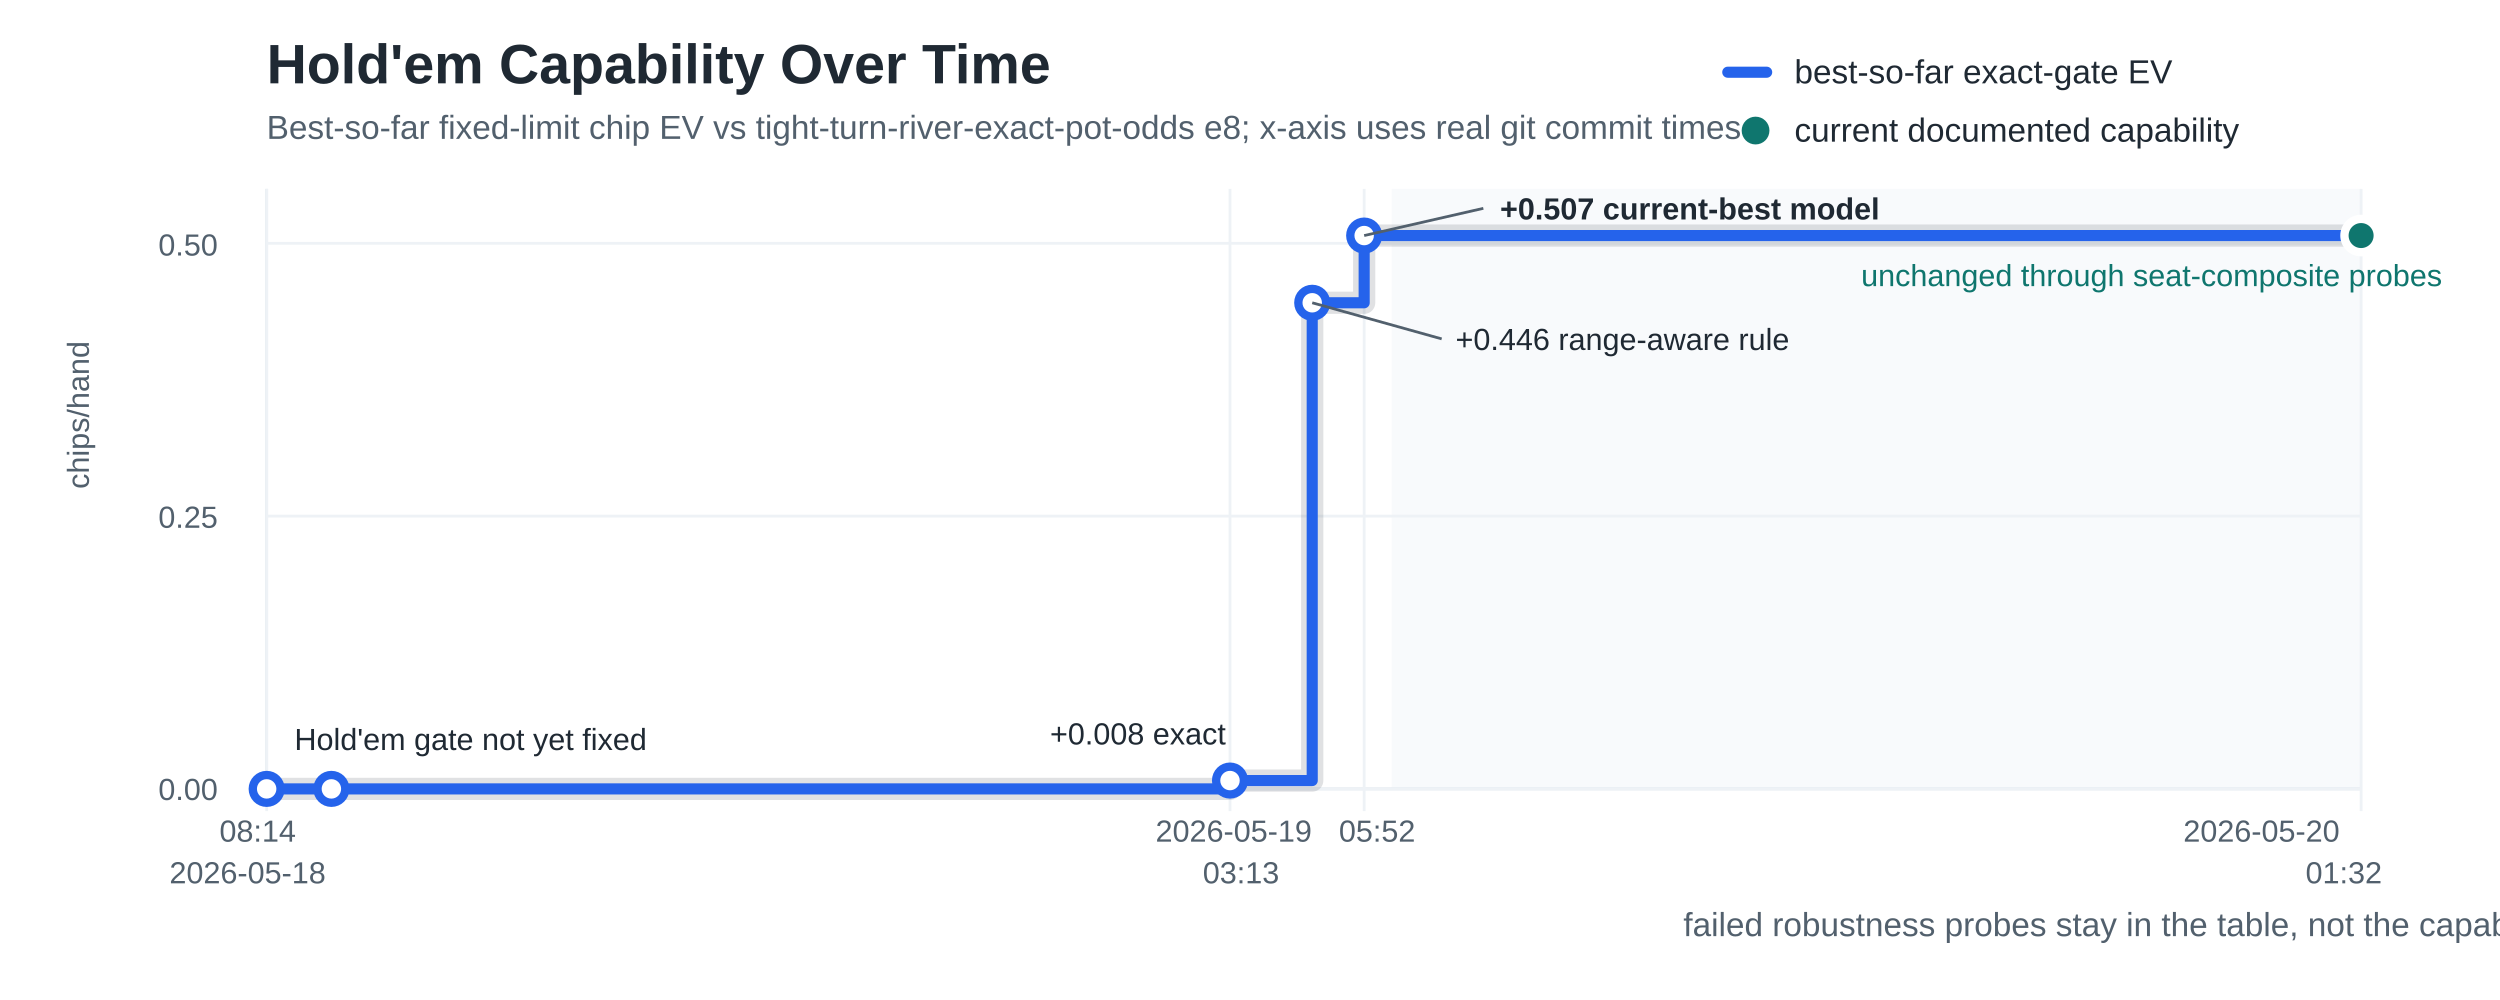
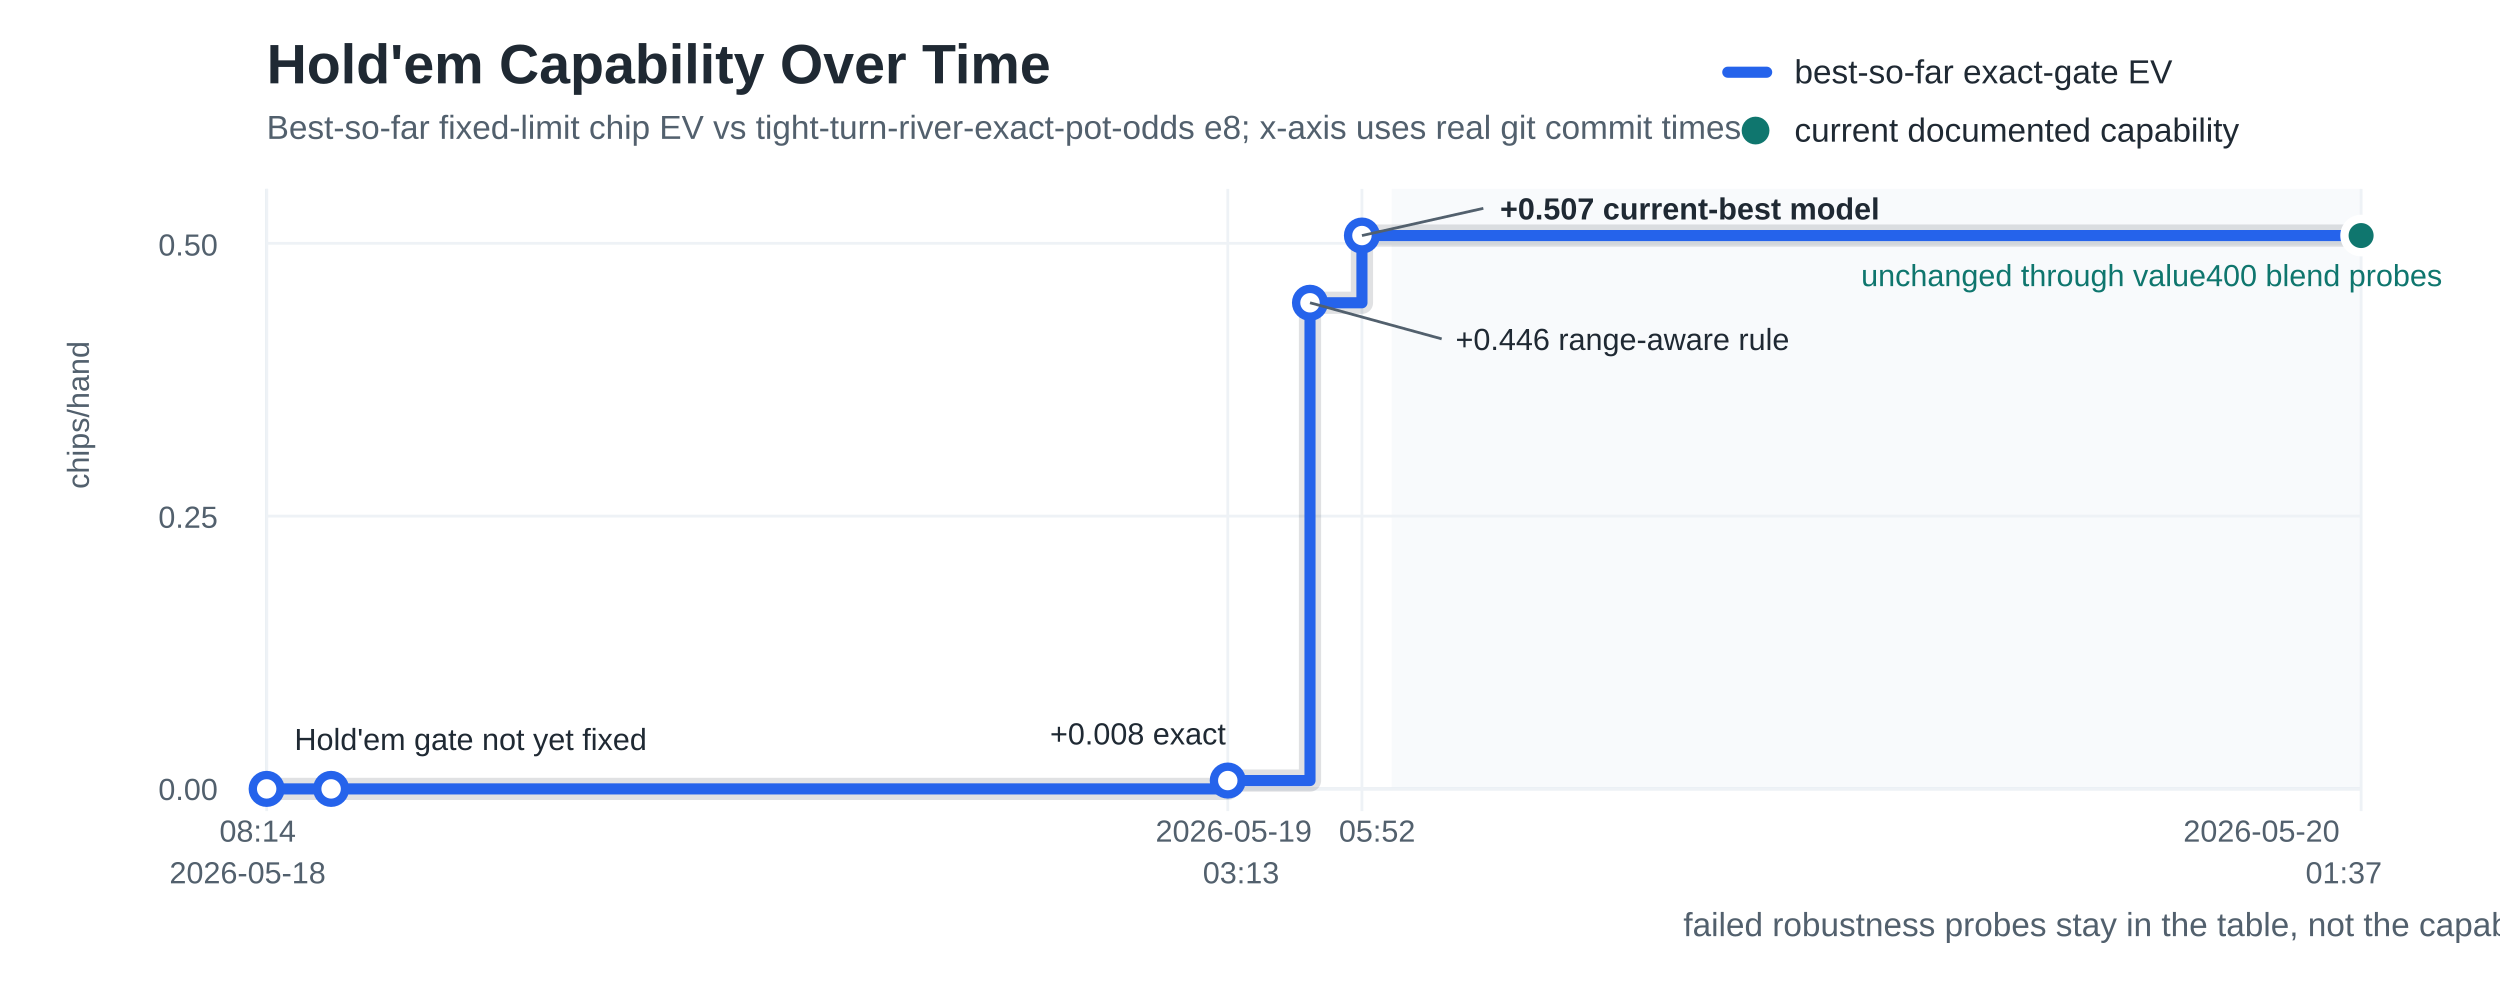
<svg xmlns="http://www.w3.org/2000/svg" width="900" height="360" viewBox="0 0 900 360" role="img" aria-labelledby="title desc">
  <rect width="900" height="360" fill="#ffffff" />
  <rect x="501" y="68" width="349" height="216" fill="#f8fafc" />
  <text x="96" y="30" font-family="Arial, Helvetica, sans-serif" font-size="20" font-weight="700" fill="#1f2933">Hold'em Capability Over Time</text>
  <text x="96" y="50" font-family="Arial, Helvetica, sans-serif" font-size="12" fill="#52606d">Best-so-far fixed-limit chip EV vs tight-turn-river-exact-pot-odds e8; x-axis uses real git commit times</text>
  <g stroke="#d9e2ec" stroke-width="1">
    <line x1="96" y1="284" x2="850" y2="284" />
    <line x1="96" y1="68" x2="96" y2="284" />
  </g>
  <g font-family="Arial, Helvetica, sans-serif" font-size="11" fill="#52606d">
    <line x1="96" y1="284.0" x2="850" y2="284.0" stroke="#eef2f6" stroke-width="1" />
    <text x="57" y="288">0.00</text>
    <line x1="96" y1="185.8" x2="850" y2="185.8" stroke="#eef2f6" stroke-width="1" />
    <text x="57" y="190">0.25</text>
    <line x1="96" y1="87.6" x2="850" y2="87.6" stroke="#eef2f6" stroke-width="1" />
    <text x="57" y="92">0.50</text>
    <text x="32" y="176" transform="rotate(-90 32 176)">chips/hand</text>
  </g>
  <g stroke="#eef2f6" stroke-width="1">
    <line x1="96.0" y1="68" x2="96.0" y2="292" />
-     <line x1="442.8" y1="68" x2="442.8" y2="292" />
-     <line x1="491.1" y1="68" x2="491.1" y2="292" />
+     <line x1="442.0" y1="68" x2="442.0" y2="292" />
+     <line x1="490.3" y1="68" x2="490.3" y2="292" />
    <line x1="850.0" y1="68" x2="850.0" y2="292" />
  </g>
-   <path d="M 96.0 284.0 L 119.3 284.0 L 119.3 284.0 L 442.8 284.0 L 442.8 281.0 L 472.4 281.0 L 472.4 109.0 L 491.1 109.0 L 491.1 84.8 L 850.0 84.8 L 850.0 84.8" fill="none" stroke="#1f2933" stroke-opacity="0.14" stroke-width="8" stroke-linecap="round" stroke-linejoin="round" />
-   <path d="M 96.0 284.0 L 119.3 284.0 L 119.3 284.0 L 442.8 284.0 L 442.8 281.0 L 472.4 281.0 L 472.4 109.0 L 491.1 109.0 L 491.1 84.8 L 850.0 84.8 L 850.0 84.8" fill="none" stroke="#2563eb" stroke-width="4" stroke-linecap="round" stroke-linejoin="round" />
+   <path d="M 96.0 284.0 L 119.2 284.0 L 119.2 284.0 L 442.0 284.0 L 442.0 281.0 L 471.6 281.0 L 471.6 109.0 L 490.3 109.0 L 490.3 84.8 L 850.0 84.8 L 850.0 84.8" fill="none" stroke="#1f2933" stroke-opacity="0.14" stroke-width="8" stroke-linecap="round" stroke-linejoin="round" />
+   <path d="M 96.0 284.0 L 119.2 284.0 L 119.2 284.0 L 442.0 284.0 L 442.0 281.0 L 471.6 281.0 L 471.6 109.0 L 490.3 109.0 L 490.3 84.8 L 850.0 84.8 L 850.0 84.8" fill="none" stroke="#2563eb" stroke-width="4" stroke-linecap="round" stroke-linejoin="round" />
  <g fill="#ffffff" stroke="#2563eb" stroke-width="3">
    <circle cx="96.0" cy="284.0" r="5" />
-     <circle cx="119.3" cy="284.0" r="5" />
-     <circle cx="442.8" cy="281.0" r="5" />
-     <circle cx="472.4" cy="109.0" r="5" />
-     <circle cx="491.1" cy="84.8" r="5" />
+     <circle cx="119.2" cy="284.0" r="5" />
+     <circle cx="442.0" cy="281.0" r="5" />
+     <circle cx="471.6" cy="109.0" r="5" />
+     <circle cx="490.3" cy="84.8" r="5" />
  </g>
  <circle cx="850.0" cy="84.8" r="6" fill="#0f766e" stroke="#ffffff" stroke-width="3" />
  <g font-family="Arial, Helvetica, sans-serif" font-size="11" fill="#1f2933">
    <text x="106" y="270">Hold'em gate not yet fixed</text>
    <text x="378" y="268">+0.008 exact</text>
-     <line x1="472.4" y1="109.0" x2="519" y2="122" stroke="#52606d" stroke-width="1" />
+     <line x1="471.6" y1="109.0" x2="519" y2="122" stroke="#52606d" stroke-width="1" />
    <text x="524" y="126">+0.446 range-aware rule</text>
-     <line x1="491.1" y1="84.8" x2="534" y2="75" stroke="#52606d" stroke-width="1" />
+     <line x1="490.3" y1="84.8" x2="534" y2="75" stroke="#52606d" stroke-width="1" />
    <text x="540" y="79" font-weight="700">+0.507 current-best model</text>
-     <text x="670" y="103" fill="#0f766e">unchanged through seat-composite probes</text>
+     <text x="670" y="103" fill="#0f766e">unchanged through value400 blend probes</text>
  </g>
  <g font-family="Arial, Helvetica, sans-serif" font-size="11" fill="#52606d">
    <text x="61" y="318">2026-05-18</text>
    <text x="79" y="303">08:14</text>
    <text x="416" y="303">2026-05-19</text>
    <text x="433" y="318">03:13</text>
    <text x="482" y="303">05:52</text>
    <text x="786" y="303">2026-05-20</text>
-     <text x="830" y="318">01:32</text>
+     <text x="830" y="318">01:37</text>
  </g>
  <g font-family="Arial, Helvetica, sans-serif" font-size="12" fill="#1f2933">
    <rect x="620" y="24" width="18" height="4" fill="#2563eb" rx="2" />
    <text x="646" y="30">best-so-far exact-gate EV</text>
    <circle cx="632" cy="47" r="5" fill="#0f766e" />
    <text x="646" y="51">current documented capability</text>
    <text x="606" y="337" fill="#52606d">failed robustness probes stay in the table, not the capability line</text>
  </g>
</svg>
